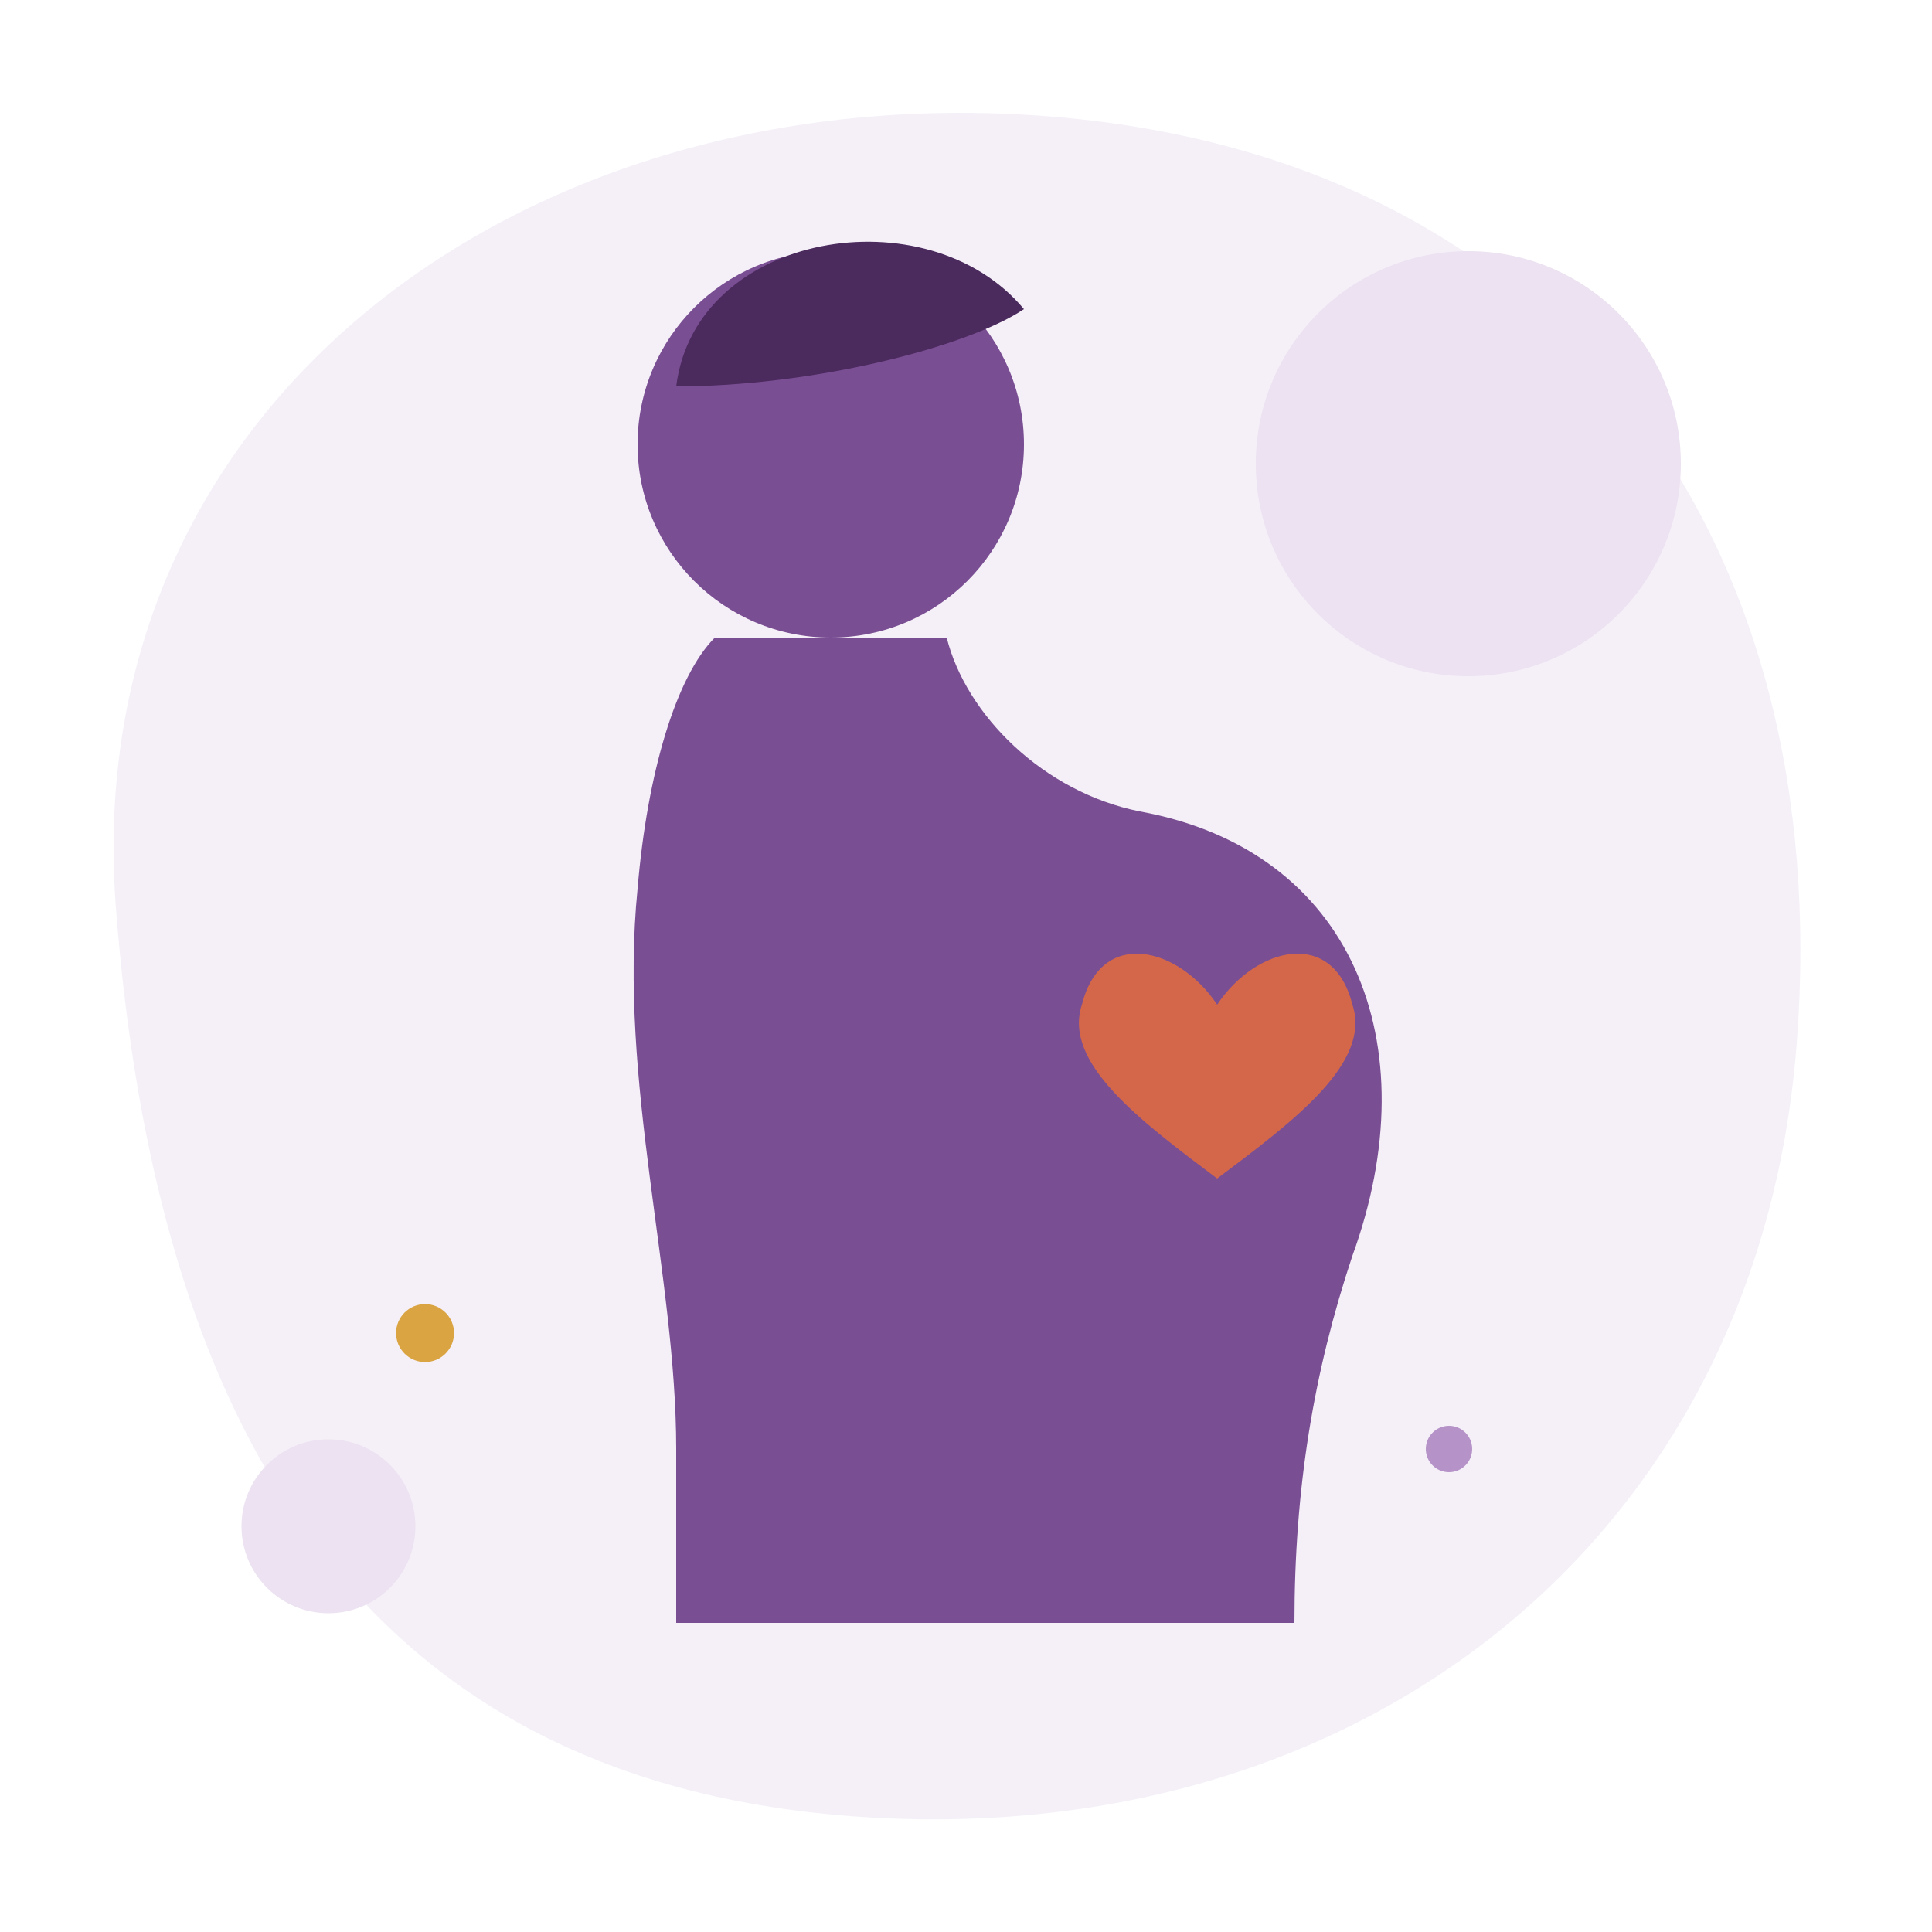
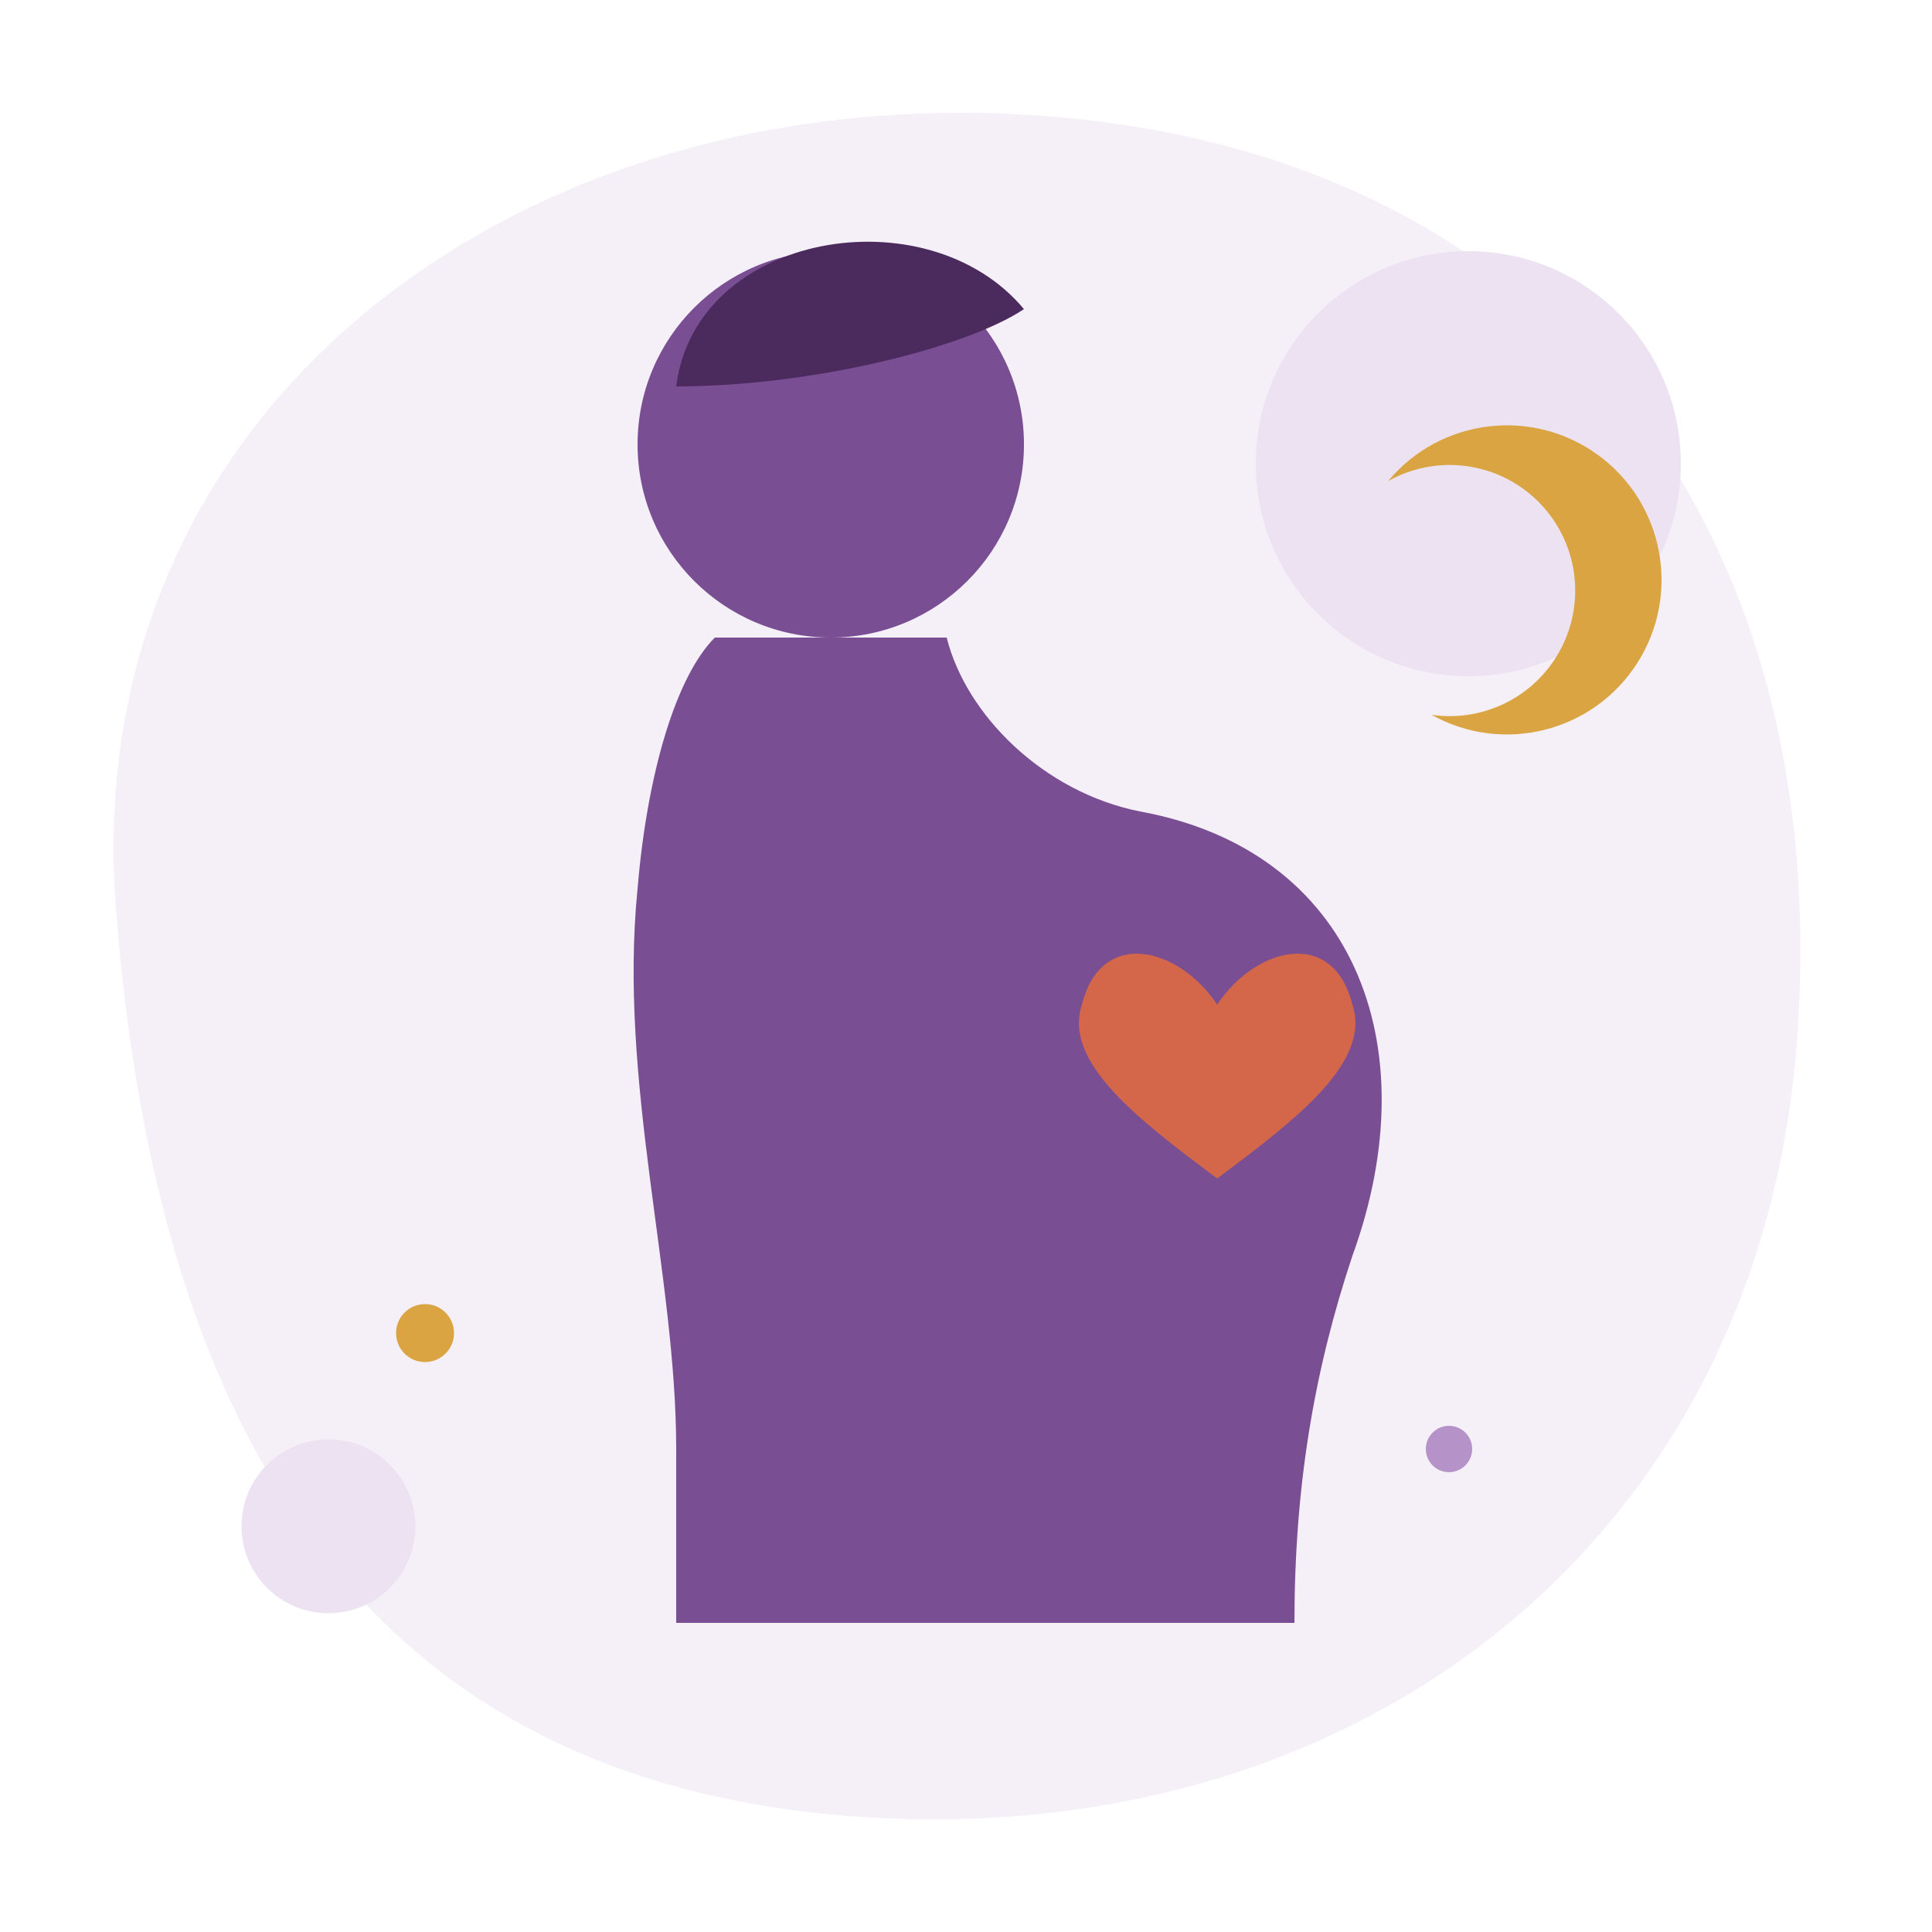
<svg xmlns="http://www.w3.org/2000/svg" viewBox="0 0 200 200">
  <path d="M12,94 C8,42 54,8 108,12 C162,16 190,56 186,108 C182,160 140,192 88,188 C36,184 16,146 12,94 Z" fill="#f5f0f8" />
  <circle cx="152" cy="48" r="22" fill="#ece2f1" />
  <circle cx="34" cy="158" r="9" fill="#ece2f1" />
  <circle cx="86" cy="46" r="20" fill="#7a4e93" />
  <path d="M70,40 C72,24 96,20 106,32 C100,36 84,40 70,40 Z" fill="#4b2a5e" />
  <path d="M74,66 H98 C100,74 108,82 118,84 C140,88 148,108 140,130 C136,142 134,154 134,168 H70 V150 C70,132 64,112 66,92 C67,80 70,70 74,66 Z" fill="#7a4e93" />
  <path d="M126,104 C122,98 114,96 112,104 C110,110 118,116 126,122 C134,116 142,110 140,104 C138,96 130,98 126,104 Z" fill="#d4674a" />
-   <path d="M150,44 A16,16 0 1 1 156,76 A12,12 0 1 0 150,44 Z" fill="#d9a441" />
+   <path d="M143.7,49.8 A16,16 0 1 1 148.2,74 A13,13 0 1 0 143.7,49.8 Z" fill="#d9a441" />
  <circle cx="44" cy="138" r="3" fill="#d9a441" />
  <circle cx="150" cy="150" r="2.4" fill="#b592c7" />
</svg>
